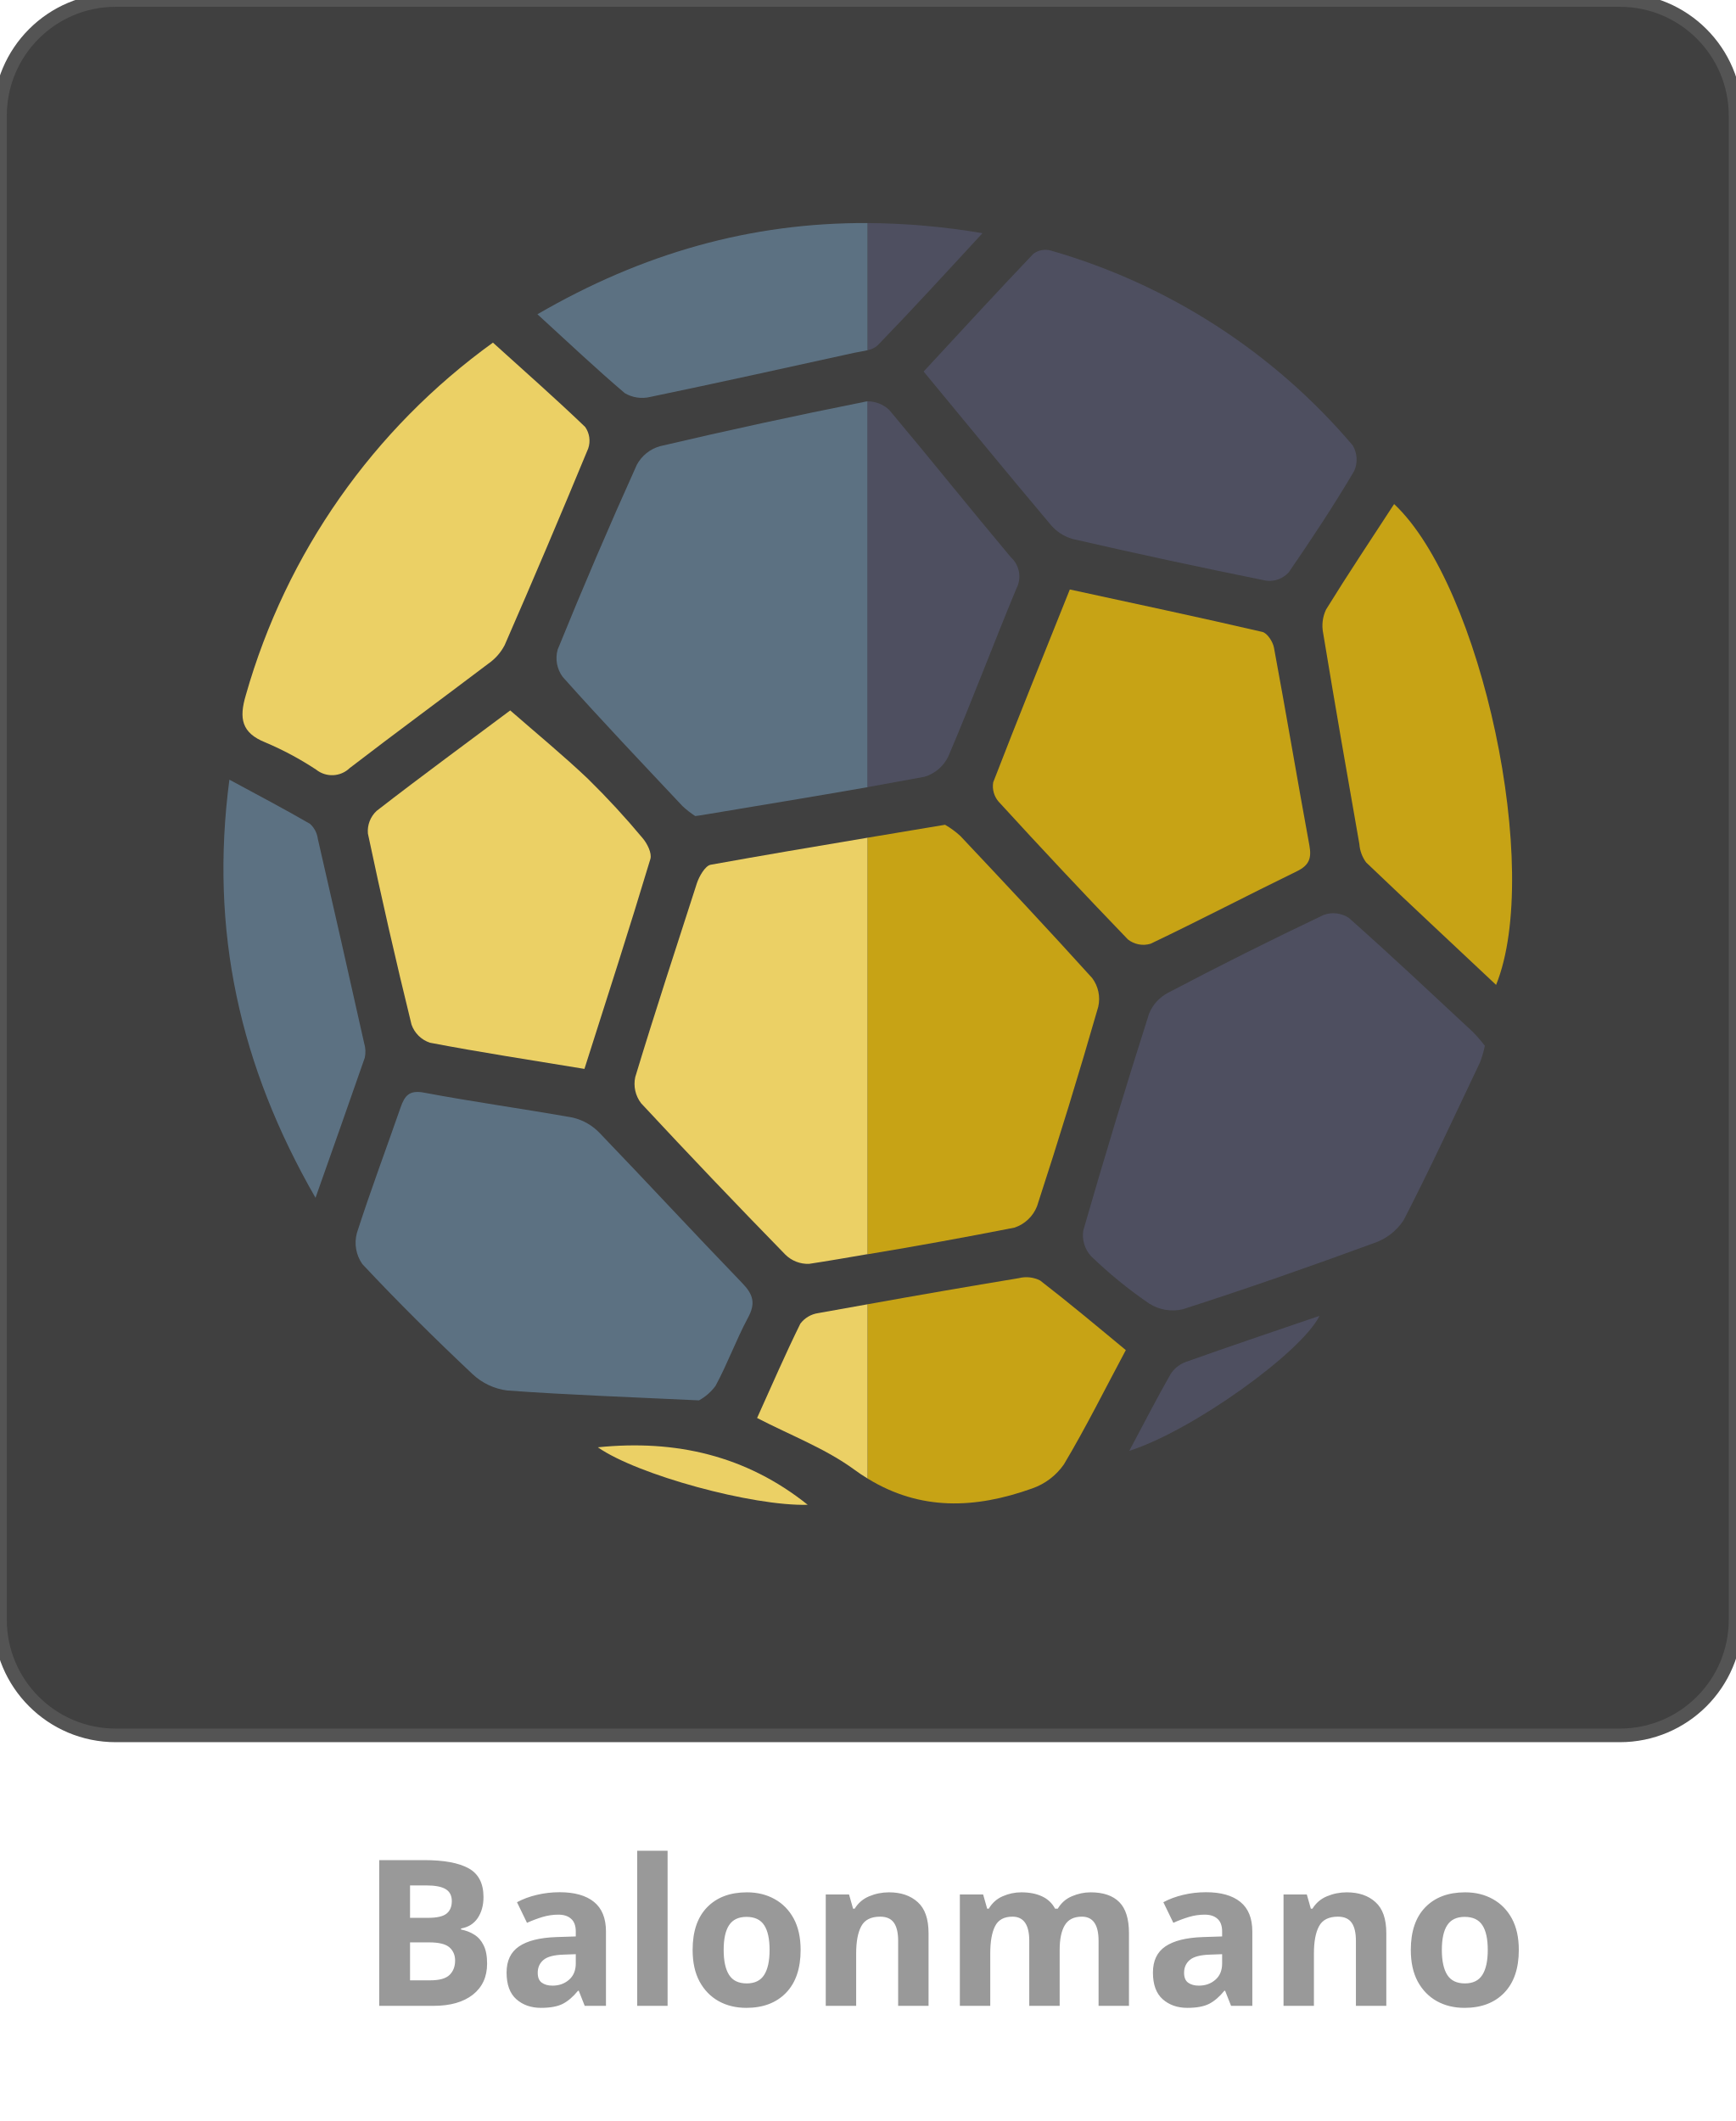
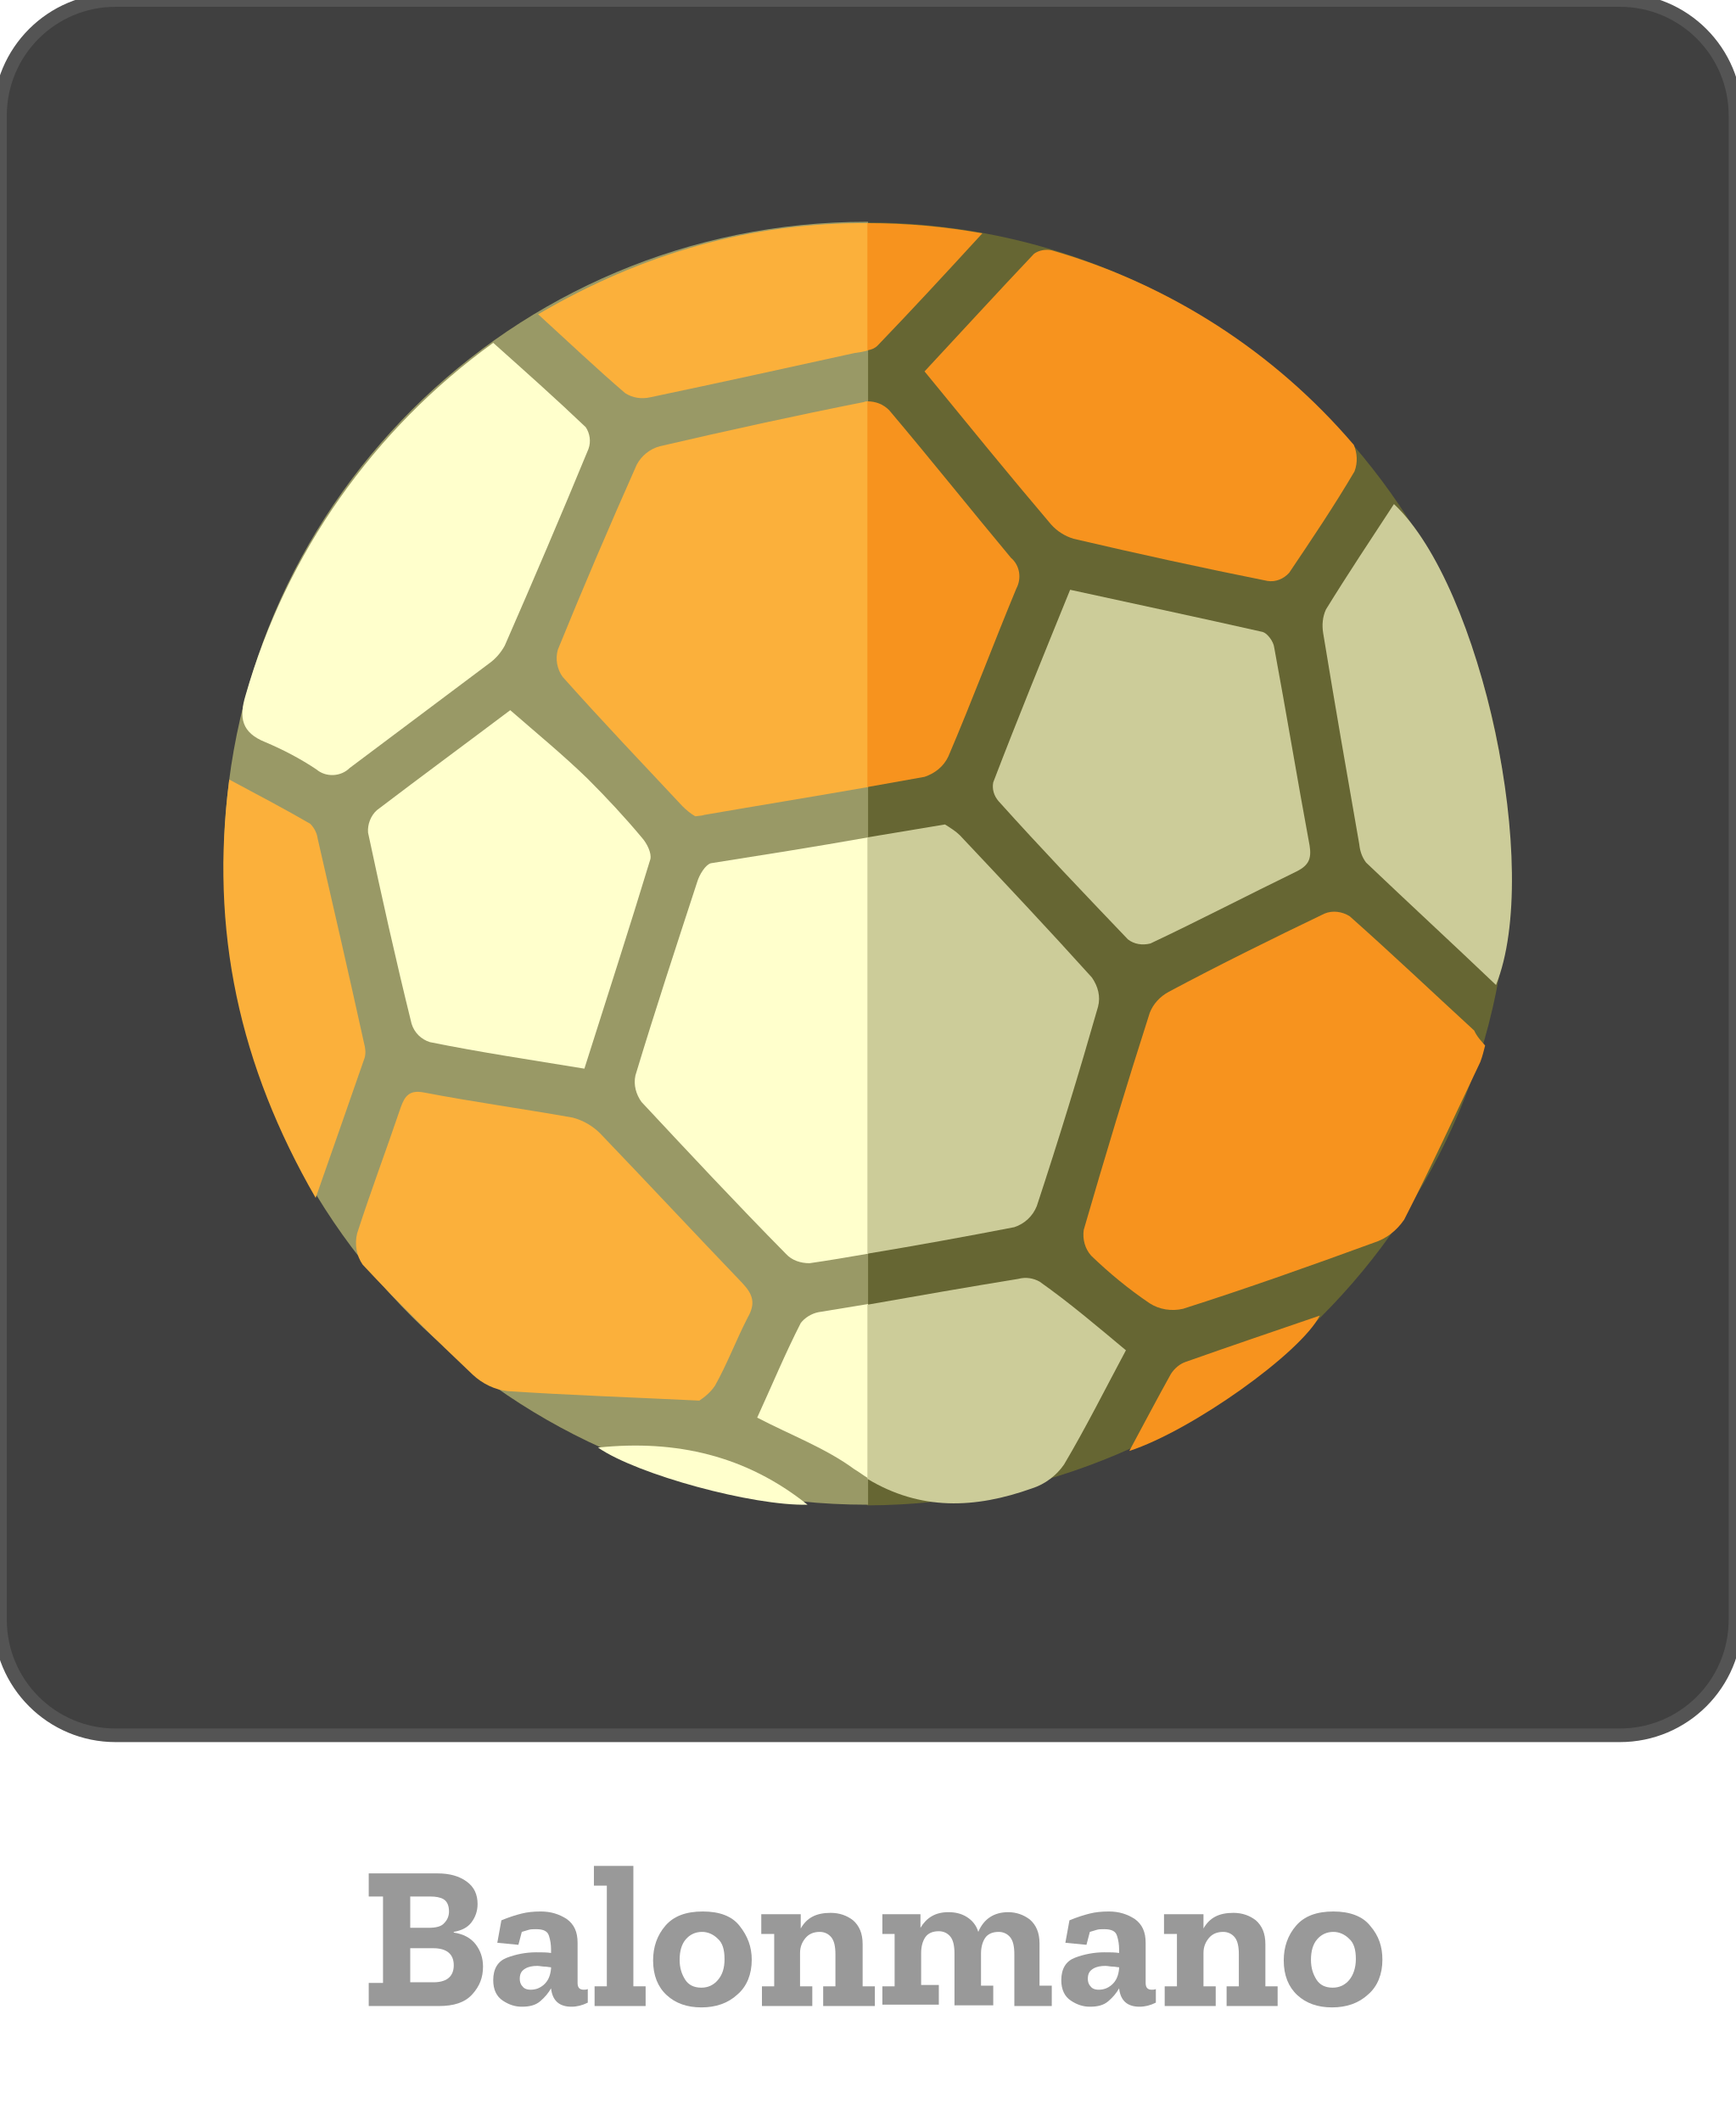
- <svg xmlns="http://www.w3.org/2000/svg" id="Municipios_de_la_provincia_de_Santa_Cruz_de_Tenerife" data-name="Municipios de la provincia de Santa Cruz de Tenerife" viewBox="0 0 255.12 311.81">
-   <defs>
-     <style>.cls-1{fill:#404040;stroke:#545454;stroke-miterlimit:10;stroke-width:2px;}.cls-2{font-size:30px;fill:#999;font-family:ZillaSlab-SemiBold, Zilla Slab;font-weight:700;}.cls-3{fill:#ebd065;}.cls-4{fill:#5c7182;}.cls-5{fill:#4e4f60;}.cls-6{fill:#c7a315;}</style>
-   </defs>
-   <rect class="cls-1" width="255.12" height="255.12" rx="17.01" ry="17.01" />
-   <text class="cls-2" transform="translate(53.04 294.88)">Balonmano</text>
-   <path class="cls-3" d="M127.55,123.15v61.22c-2.87.49-5.75,1-8.62,1.43a4.7,4.7,0,0,1-3.48-1.35q-10.74-11-21.21-22.26a4.68,4.68,0,0,1-.86-3.85c2.89-9.55,6-19,9.07-28.53.34-1,1.21-2.52,2-2.68C112.1,125.75,119.74,124.46,127.55,123.15Z" />
-   <path class="cls-4" d="M127.55,59v56.72c-8,1.4-16,2.71-24.07,4.06-.24.05-.48.08-1.28.19a13.36,13.36,0,0,1-1.87-1.46c-5.91-6.29-11.87-12.55-17.62-19a4.65,4.65,0,0,1-.74-4q5.56-13.7,11.64-27.18A5.6,5.6,0,0,1,97,65.6q14.92-3.5,30-6.51A3,3,0,0,1,127.55,59Z" />
-   <path class="cls-4" d="M102.75,205.87c-10.21-.49-19.2-.8-28.17-1.45A9.14,9.14,0,0,1,69.45,202c-5.55-5.23-11-10.62-16.19-16.17a5.46,5.46,0,0,1-.8-4.56c2-6.22,4.29-12.32,6.43-18.48.6-1.71,1.27-2.57,3.44-2.16C69.59,162,76.93,163,84.2,164.3a8,8,0,0,1,4,2.32c7,7.28,13.87,14.72,20.9,22,1.64,1.69,2,3,.84,5.12-1.74,3.25-3,6.75-4.76,10A7.55,7.55,0,0,1,102.75,205.87Z" />
-   <path class="cls-3" d="M72.46,50.37c4.68,4.24,9.21,8.22,13.56,12.4a3.53,3.53,0,0,1,.45,3.15q-6,14.52-12.28,28.91a7.56,7.56,0,0,1-2.4,2.73C65,102.7,58.15,107.73,51.41,112.91a3.74,3.74,0,0,1-4.93.24,46.22,46.22,0,0,0-7.46-4c-3.54-1.41-3.89-3.56-2.89-6.94A96.39,96.39,0,0,1,72.46,50.37Z" />
-   <path class="cls-3" d="M85.91,157.14c-7.93-1.31-15.35-2.44-22.71-3.85a4.3,4.3,0,0,1-2.71-2.67q-3.44-14-6.41-28.08a4.07,4.07,0,0,1,1.28-3.33C62.07,114,68.92,109,75,104.44c3.94,3.44,7.82,6.63,11.45,10.08a118.16,118.16,0,0,1,8,8.68c.69.8,1.41,2.24,1.15,3.09C92.53,136.51,89.24,146.69,85.91,157.14Z" />
-   <path class="cls-3" d="M127.55,191.74v25.63c-.67-.41-1.34-.85-2-1.34-4.22-3.08-9.29-5-14.26-7.57,2.15-4.76,4.14-9.37,6.36-13.87a4,4,0,0,1,2.63-1.55Z" />
-   <path class="cls-4" d="M127.55,32.79V51.48c-.64.16-1.35.25-2,.39-10,2.2-20,4.41-30,6.49a5,5,0,0,1-3.72-.57C87.65,54.23,83.62,50.43,79,46.2,94.46,37.22,110.38,32.71,127.55,32.79Z" />
-   <path class="cls-4" d="M46.38,176.09c-11.17-19.42-15.58-39.28-12.66-61.47,4.25,2.3,8.1,4.32,11.86,6.5a3.63,3.63,0,0,1,1.14,2.2q3.45,15,6.8,30a4.31,4.31,0,0,1,.1,2.18C51.34,162.07,49,168.66,46.38,176.09Z" />
-   <path class="cls-5" d="M166,213.29c2.21-4.14,4.05-7.74,6.06-11.26a4.45,4.45,0,0,1,2.22-1.8c6.48-2.31,13-4.5,19.69-6.79C191.23,198.9,175.23,210.35,166,213.29Z" />
-   <path class="cls-3" d="M87.88,212.77c11.47-1.17,21.82,1.23,30.85,8.45C110.65,221.45,93.71,216.84,87.88,212.77Z" />
-   <path class="cls-5" d="M144.42,34.28c-5.53,6-10.38,11.3-15.39,16.47a3,3,0,0,1-1.48.73V32.79A105.11,105.11,0,0,1,144.42,34.28Z" />
-   <path class="cls-5" d="M149.4,86.54c-3.4,8.18-6.51,16.49-10,24.66a5.69,5.69,0,0,1-3.52,3c-2.78.52-5.57,1-8.36,1.52V59a4.66,4.66,0,0,1,3.18,1.25c6,7.14,11.87,14.49,17.89,21.67A3.83,3.83,0,0,1,149.4,86.54Z" />
-   <path class="cls-5" d="M199.05,69.26c-3,5.08-6.25,10-9.62,14.89a3.86,3.86,0,0,1-3.24,1.23q-14.31-2.88-28.54-6.15a6.57,6.57,0,0,1-3.25-2.14c-6.19-7.35-12.28-14.78-18.63-22.47,5.4-5.83,10.72-11.63,16.15-17.33a3,3,0,0,1,2.57-.45,91.27,91.27,0,0,1,44.35,28.63A4.09,4.09,0,0,1,199.05,69.26Z" />
-   <path class="cls-5" d="M218.27,153.74a16.47,16.47,0,0,1-.7,2.41c-3.7,7.77-7.3,15.59-11.24,23.23a8.48,8.48,0,0,1-4.48,3.41c-9.26,3.4-18.57,6.66-28,9.69a6.47,6.47,0,0,1-4.92-.84,64.74,64.74,0,0,1-8.58-7,4.57,4.57,0,0,1-1.11-3.75q4.61-16,9.66-31.85a6,6,0,0,1,2.78-3.08Q183,140,194.56,134.51a4.16,4.16,0,0,1,3.69.41c6.19,5.49,12.21,11.16,18.27,16.8A23.26,23.26,0,0,1,218.27,153.74Z" />
-   <path class="cls-6" d="M165.49,198.48c-3.1,5.8-5.89,11.42-9.1,16.8a9.46,9.46,0,0,1-4.67,3.54c-8.39,3-16.43,3.3-24.17-1.45V191.74q11.1-2,22.22-3.84a4.49,4.49,0,0,1,3.13.35C157.17,191.55,161.29,195,165.49,198.48Z" />
-   <path class="cls-6" d="M161.44,148q-4.24,14.75-9,29.33a5.39,5.39,0,0,1-3.3,3.14q-10.77,2.12-21.6,3.92V123.15l11.38-1.9a12.73,12.73,0,0,1,2.24,1.64c6.52,6.92,13,13.83,19.39,20.9A5.14,5.14,0,0,1,161.44,148Z" />
-   <path class="cls-6" d="M190.63,128.09c-7.19,3.5-14.28,7.21-21.5,10.65a3.66,3.66,0,0,1-3.34-.64q-9.63-10-19-20.25A3.46,3.46,0,0,1,146,115c3.63-9.39,7.41-18.72,11.26-28.34,9.6,2.09,19,4.08,28.3,6.24.73.17,1.55,1.45,1.71,2.32,1.8,9.69,3.43,19.41,5.21,29.09C192.82,126.19,192.42,127.22,190.63,128.09Z" />
-   <path class="cls-6" d="M219.92,144.79c-6.45-6.07-12.82-12-19.1-18a5.2,5.2,0,0,1-1-2.71c-1.81-10.31-3.61-20.63-5.32-31a5.53,5.53,0,0,1,.43-3.48c3.22-5.22,6.63-10.32,10-15.5C217.81,86.16,226.74,127.95,219.92,144.79Z" />
+ <svg xmlns="http://www.w3.org/2000/svg" version="1.1" id="Municipios_de_la_provincia_de_Santa_Cruz_de_Tenerife" x="0px" y="0px" viewBox="0 0 255.1 311.8" style="enable-background:new 0 0 255.1 311.8;" xml:space="preserve">
+   <style type="text/css">
+ 	.st0{fill:#404040;stroke:#545454;stroke-width:2;stroke-miterlimit:10;}
+ 	.st1{fill:#666633;}
+ 	.st2{fill:#999966;}
+ 	.st3{enable-background:new    ;}
+ 	.st4{fill:#999999;}
+ 	.st5{fill:#FFFFCC;}
+ 	.st6{fill:#FBB03B;}
+ 	.st7{fill:#F7931E;}
+ 	.st8{fill:#CCCC99;}
+ </style>
+   <path class="st0" d="M17,0h221.1c9.4,0,17,7.6,17,17v221.1c0,9.4-7.6,17-17,17H17c-9.4,0-17-7.6-17-17V17C0,7.6,7.6,0,17,0z" />
+   <path class="st1" d="M221.8,127c0,52-42.2,94.1-94.3,94.3V32.7C179.7,32.8,221.8,75,221.8,127z" />
+   <path class="st2" d="M127.6,32.7v188.5h-0.2c-52.2,0-94.5-42.2-94.5-94.3c0-52.1,42.3-94.3,94.5-94.3H127.6z" />
+   <g class="st3">
+     <path class="st4" d="M71,289.1c0,1.6-0.5,2.9-1.6,4.1c-1.1,1.2-2.7,1.7-4.9,1.7H54.2v-3.4h2.1v-12.7h-2.1v-3.4h10.1   c1.8,0,3.2,0.4,4.3,1.2c1.1,0.8,1.6,1.9,1.6,3.3c0,1-0.3,1.9-0.9,2.7c-0.6,0.8-1.5,1.2-2.6,1.4v0.1c1.4,0.2,2.5,0.8,3.2,1.7   C70.6,286.7,71,287.8,71,289.1z M66,281c0-0.9-0.3-1.5-0.8-1.8s-1.2-0.4-1.9-0.4h-3v4.6H63c1.1,0,1.9-0.2,2.3-0.7   C65.8,282.2,66,281.6,66,281z M66.7,288.9c0-1.6-1-2.5-3-2.5h-3.4v5h3.1C65.6,291.5,66.7,290.6,66.7,288.9z" />
+     <path class="st4" d="M73.7,282.3c1.2-0.5,2.2-0.8,3-1c0.8-0.2,1.7-0.3,2.8-0.3c1.5,0,2.7,0.4,3.8,1.1c1.1,0.8,1.6,1.9,1.6,3.5v5.9   c0,0.7,0.3,1,0.9,1c0.2,0,0.4,0,0.6-0.1l0,2c-0.8,0.4-1.6,0.6-2.4,0.6c-1.8,0-2.8-0.9-3-2.7v0c-0.4,0.7-0.9,1.3-1.6,1.9   s-1.6,0.8-2.7,0.8c-1,0-1.9-0.3-2.8-0.9c-0.9-0.6-1.4-1.6-1.4-3c0-1.7,0.7-2.8,2-3.3c1.3-0.5,2.8-0.8,4.3-0.8c0.9,0,1.6,0,2.2,0.1   v-0.5c0-0.7-0.1-1.4-0.3-2c-0.2-0.7-0.8-1-1.9-1c-0.4,0-0.8,0-1.1,0.1s-0.7,0.2-1,0.3l-0.5,1.9l-3.1-0.3L73.7,282.3z M81,289.4   v-0.2c-0.3,0-0.6-0.1-1-0.1c-0.3,0-0.7-0.1-1-0.1c-0.7,0-1.3,0.1-1.8,0.4c-0.5,0.3-0.8,0.7-0.8,1.5c0,0.4,0.1,0.8,0.4,1.1   c0.2,0.3,0.6,0.5,1.2,0.5c0.7,0,1.3-0.2,1.9-0.7C80.6,291.2,80.9,290.4,81,289.4z" />
+     <path class="st4" d="M94.9,294.9h-7.5V292h1.8v-14.8h-1.9v-2.9h5.8V292h1.8V294.9z" />
+     <path class="st4" d="M110.5,288.1c0,2.1-0.7,3.9-2.1,5.1c-1.4,1.3-3.2,1.9-5.3,1.9c-2.1,0-3.8-0.6-5.1-1.8c-1.3-1.2-2-2.9-2-5.1   c0-2,0.6-3.7,1.8-5.1c1.2-1.4,3-2.1,5.5-2.1s4.3,0.7,5.4,2.1C109.9,284.6,110.5,286.2,110.5,288.1z M106.5,288c0-1.4-0.3-2.4-1-3   c-0.6-0.6-1.4-1-2.3-1c-1,0-1.8,0.4-2.4,1.1c-0.6,0.7-0.9,1.7-0.9,3c0,1.2,0.3,2.1,0.8,2.9s1.3,1.2,2.4,1.2c1,0,1.8-0.4,2.4-1.1   C106.2,290.3,106.5,289.3,106.5,288z" />
+     <path class="st4" d="M128.5,294.9h-7.5V292h1.8v-4.7c0-1.2-0.2-2-0.6-2.5c-0.4-0.5-1-0.8-1.7-0.8c-0.9,0-1.6,0.3-2.1,0.9   s-0.8,1.3-0.8,2.2v4.9h1.8v2.9H112V292h1.8v-7.7h-1.9v-2.9h5.8v2.1c0.9-1.6,2.3-2.3,4.4-2.3c1.3,0,2.4,0.4,3.3,1.1   c0.9,0.8,1.4,1.9,1.4,3.5v6.2h1.8V294.9z" />
+     <path class="st4" d="M154.8,294.9h-5.7v-7.6c0-1.2-0.2-2-0.6-2.5c-0.4-0.5-1-0.8-1.7-0.8c-0.9,0-1.6,0.3-2,0.9   c-0.4,0.6-0.6,1.4-0.6,2.3v4.7h1.8v2.9h-5.7v-7.6c0-1.2-0.2-2-0.6-2.5c-0.4-0.5-1-0.8-1.7-0.8c-0.9,0-1.6,0.3-2,0.9   c-0.4,0.6-0.6,1.4-0.6,2.3v4.7h2.6v2.9h-8.3V292h1.8v-7.7h-1.8v-2.9h5.6v2c0.9-1.5,2.2-2.3,4.1-2.3c1,0,1.9,0.2,2.7,0.7   c0.8,0.5,1.4,1.2,1.7,2.2c0.8-1.9,2.3-2.9,4.4-2.9c1.2,0,2.3,0.4,3.2,1.1c0.9,0.8,1.4,1.9,1.4,3.5v6.2h1.8V294.9z" />
+     <path class="st4" d="M157.2,282.3c1.2-0.5,2.2-0.8,3-1c0.8-0.2,1.7-0.3,2.8-0.3c1.5,0,2.7,0.4,3.8,1.1c1.1,0.8,1.6,1.9,1.6,3.5v5.9   c0,0.7,0.3,1,0.9,1c0.2,0,0.4,0,0.6-0.1l0,2c-0.8,0.4-1.6,0.6-2.4,0.6c-1.8,0-2.8-0.9-3-2.7v0c-0.4,0.7-0.9,1.3-1.6,1.9   s-1.6,0.8-2.7,0.8c-1,0-1.9-0.3-2.8-0.9c-0.9-0.6-1.4-1.6-1.4-3c0-1.7,0.7-2.8,2-3.3s2.8-0.8,4.3-0.8c0.9,0,1.6,0,2.2,0.1v-0.5   c0-0.7-0.1-1.4-0.3-2c-0.2-0.7-0.8-1-1.9-1c-0.4,0-0.8,0-1.1,0.1s-0.7,0.2-1,0.3l-0.5,1.9l-3.1-0.3L157.2,282.3z M164.5,289.4v-0.2   c-0.3,0-0.6-0.1-1-0.1c-0.3,0-0.7-0.1-1-0.1c-0.7,0-1.3,0.1-1.8,0.4c-0.5,0.3-0.8,0.7-0.8,1.5c0,0.4,0.1,0.8,0.4,1.1   c0.2,0.3,0.6,0.5,1.2,0.5c0.7,0,1.3-0.2,1.9-0.7C164.1,291.2,164.4,290.4,164.5,289.4z" />
+     <path class="st4" d="M187.8,294.9h-7.5V292h1.8v-4.7c0-1.2-0.2-2-0.6-2.5c-0.4-0.5-1-0.8-1.7-0.8c-0.9,0-1.6,0.3-2.1,0.9   s-0.8,1.3-0.8,2.2v4.9h1.8v2.9h-7.5V292h1.8v-7.7h-1.9v-2.9h5.8v2.1c0.9-1.6,2.3-2.3,4.4-2.3c1.3,0,2.4,0.4,3.3,1.1   c0.9,0.8,1.4,1.9,1.4,3.5v6.2h1.8V294.9z" />
+     <path class="st4" d="M203.2,288.1c0,2.1-0.7,3.9-2.1,5.1c-1.4,1.3-3.2,1.9-5.3,1.9c-2.1,0-3.8-0.6-5.1-1.8s-2-2.9-2-5.1   c0-2,0.6-3.7,1.8-5.1c1.2-1.4,3-2.1,5.5-2.1c2.4,0,4.3,0.7,5.4,2.1C202.7,284.6,203.2,286.2,203.2,288.1z M199.3,288   c0-1.4-0.3-2.4-1-3c-0.6-0.6-1.4-1-2.3-1c-1,0-1.8,0.4-2.4,1.1c-0.6,0.7-0.9,1.7-0.9,3c0,1.2,0.3,2.1,0.8,2.9   c0.5,0.8,1.3,1.2,2.4,1.2c1,0,1.8-0.4,2.4-1.1S199.3,289.3,199.3,288z" />
+   </g>
+   <g>
+     <path class="st5" d="M127.6,123.1v61.2c-2.9,0.5-5.8,1-8.6,1.4c-1.3,0-2.6-0.4-3.5-1.4c-7.2-7.3-14.2-14.8-21.2-22.3   c-0.8-1.1-1.2-2.5-0.9-3.9c2.9-9.6,6-19,9.1-28.5c0.3-1,1.2-2.5,2-2.7C112.1,125.7,119.7,124.5,127.6,123.1z" />
+     <path class="st6" d="M127.6,59v56.7c-8,1.4-16,2.7-24.1,4.1c-0.2,0.1-0.5,0.1-1.3,0.2c-0.7-0.4-1.3-0.9-1.9-1.5   c-5.9-6.3-11.9-12.6-17.6-19c-0.8-1.1-1.1-2.6-0.7-4c3.7-9.1,7.6-18.2,11.6-27.2c0.7-1.3,1.9-2.3,3.4-2.7c9.9-2.3,19.9-4.5,30-6.5   C127.2,59,127.4,59,127.6,59z" />
+     <path class="st6" d="M102.8,205.9c-10.2-0.5-19.2-0.8-28.2-1.4c-1.9-0.2-3.7-1.1-5.1-2.4c-5.5-5.2-11-10.6-16.2-16.2   c-0.9-1.3-1.2-3-0.8-4.6c2-6.2,4.3-12.3,6.4-18.5c0.6-1.7,1.3-2.6,3.4-2.2c7.3,1.4,14.6,2.4,21.9,3.7c1.5,0.4,2.9,1.2,4,2.3   c7,7.3,13.9,14.7,20.9,22c1.6,1.7,2,3,0.8,5.1c-1.7,3.3-3,6.8-4.8,10C104.5,204.6,103.7,205.3,102.8,205.9z" />
+     <path class="st5" d="M72.5,50.4c4.7,4.2,9.2,8.2,13.6,12.4c0.6,0.9,0.8,2.1,0.4,3.2c-4,9.7-8.1,19.3-12.3,28.9   c-0.6,1.1-1.4,2-2.4,2.7c-6.8,5.1-13.6,10.2-20.4,15.3c-1.3,1.3-3.5,1.4-4.9,0.2c-2.4-1.6-4.9-2.9-7.5-4c-3.5-1.4-3.9-3.6-2.9-6.9   C42.1,81.3,54.9,63.1,72.5,50.4z" />
+     <path class="st5" d="M85.9,157.1c-7.9-1.3-15.3-2.4-22.7-3.9c-1.3-0.4-2.3-1.4-2.7-2.7c-2.3-9.3-4.4-18.7-6.4-28.1   c-0.1-1.2,0.4-2.5,1.3-3.3C62.1,114,68.9,109,75,104.4c3.9,3.4,7.8,6.6,11.4,10.1c2.8,2.8,5.5,5.7,8,8.7c0.7,0.8,1.4,2.2,1.2,3.1   C92.5,136.5,89.2,146.7,85.9,157.1z" />
+     <path class="st5" d="M127.6,191.7v25.6c-0.7-0.4-1.3-0.9-2-1.3c-4.2-3.1-9.3-5-14.3-7.6c2.2-4.8,4.1-9.4,6.4-13.9   c0.6-0.8,1.6-1.4,2.6-1.6L127.6,191.7z" />
+     <path class="st6" d="M127.6,32.8v18.7c-0.6,0.2-1.3,0.3-2,0.4c-10,2.2-20,4.4-30,6.5c-1.3,0.3-2.6,0.1-3.7-0.6   c-4.2-3.6-8.2-7.4-12.8-11.6C94.5,37.2,110.4,32.7,127.6,32.8z" />
+     <path class="st6" d="M46.4,176.1c-11.2-19.4-15.6-39.3-12.7-61.5c4.3,2.3,8.1,4.3,11.9,6.5c0.6,0.6,1,1.4,1.1,2.2   c2.3,10,4.6,20,6.8,30c0.2,0.7,0.3,1.5,0.1,2.2C51.3,162.1,49,168.7,46.4,176.1z" />
+     <path class="st7" d="M166,213.3c2.2-4.1,4.1-7.7,6.1-11.3c0.5-0.8,1.3-1.5,2.2-1.8c6.5-2.3,13-4.5,19.7-6.8   C191.2,198.9,175.2,210.3,166,213.3z" />
+     <path class="st5" d="M87.9,212.8c11.5-1.2,21.8,1.2,30.8,8.4C110.7,221.4,93.7,216.8,87.9,212.8z" />
+     <path class="st7" d="M144.4,34.3c-5.5,6-10.4,11.3-15.4,16.5c-0.4,0.4-0.9,0.6-1.5,0.7V32.8C133.2,32.8,138.8,33.3,144.4,34.3z" />
+     <path class="st7" d="M149.4,86.5c-3.4,8.2-6.5,16.5-10,24.7c-0.7,1.5-2,2.5-3.5,3c-2.8,0.5-5.6,1-8.4,1.5V59c1.2,0,2.3,0.4,3.2,1.3   c6,7.1,11.9,14.5,17.9,21.7C149.9,83.1,150.2,85,149.4,86.5z" />
+     <path class="st7" d="M199.1,69.3c-3,5.1-6.3,10-9.6,14.9c-0.8,0.9-2,1.4-3.2,1.2c-9.5-1.9-19.1-4-28.5-6.2   c-1.3-0.4-2.4-1.1-3.3-2.1c-6.2-7.3-12.3-14.8-18.6-22.5c5.4-5.8,10.7-11.6,16.1-17.3c0.7-0.5,1.7-0.7,2.6-0.5   c17.3,5,32.7,14.9,44.4,28.6C199.5,66.6,199.6,68,199.1,69.3z" />
+     <path class="st7" d="M218.3,153.7c-0.2,0.8-0.4,1.6-0.7,2.4c-3.7,7.8-7.3,15.6-11.2,23.2c-1.1,1.6-2.6,2.8-4.5,3.4   c-9.3,3.4-18.6,6.7-28,9.7c-1.7,0.4-3.5,0.1-4.9-0.8c-3.1-2.1-5.9-4.4-8.6-7c-0.9-1-1.3-2.4-1.1-3.8c3.1-10.7,6.3-21.3,9.7-31.9   c0.5-1.3,1.5-2.4,2.8-3.1c7.5-4,15.2-7.8,22.9-11.5c1.2-0.5,2.6-0.3,3.7,0.4c6.2,5.5,12.2,11.2,18.3,16.8   C217.1,152.4,217.7,153,218.3,153.7z" />
+     <path class="st8" d="M165.5,198.5c-3.1,5.8-5.9,11.4-9.1,16.8c-1.1,1.6-2.8,2.9-4.7,3.5c-8.4,3-16.4,3.3-24.2-1.4v-25.6   c7.4-1.3,14.8-2.6,22.2-3.8c1.1-0.3,2.2-0.1,3.1,0.4C157.2,191.5,161.3,195,165.5,198.5z" />
+     <path class="st8" d="M161.4,148c-2.8,9.8-5.8,19.6-9,29.3c-0.6,1.5-1.8,2.6-3.3,3.1c-7.2,1.4-14.4,2.7-21.6,3.9v-61.2l11.4-1.9   c0.8,0.5,1.6,1,2.2,1.6c6.5,6.9,13,13.8,19.4,20.9C161.4,145,161.8,146.5,161.4,148z" />
+     <path class="st8" d="M190.6,128.1c-7.2,3.5-14.3,7.2-21.5,10.6c-1.2,0.3-2.4,0.1-3.3-0.6c-6.4-6.7-12.8-13.4-19-20.3   c-0.7-0.8-1-1.8-0.8-2.8c3.6-9.4,7.4-18.7,11.3-28.3c9.6,2.1,19,4.1,28.3,6.2c0.7,0.2,1.6,1.4,1.7,2.3c1.8,9.7,3.4,19.4,5.2,29.1   C192.8,126.2,192.4,127.2,190.6,128.1z" />
+     <path class="st8" d="M219.9,144.8c-6.4-6.1-12.8-12-19.1-18c-0.6-0.8-0.9-1.7-1-2.7c-1.8-10.3-3.6-20.6-5.3-31   c-0.2-1.2-0.1-2.4,0.4-3.5c3.2-5.2,6.6-10.3,10-15.5C217.8,86.2,226.7,127.9,219.9,144.8z" />
+   </g>
</svg>
